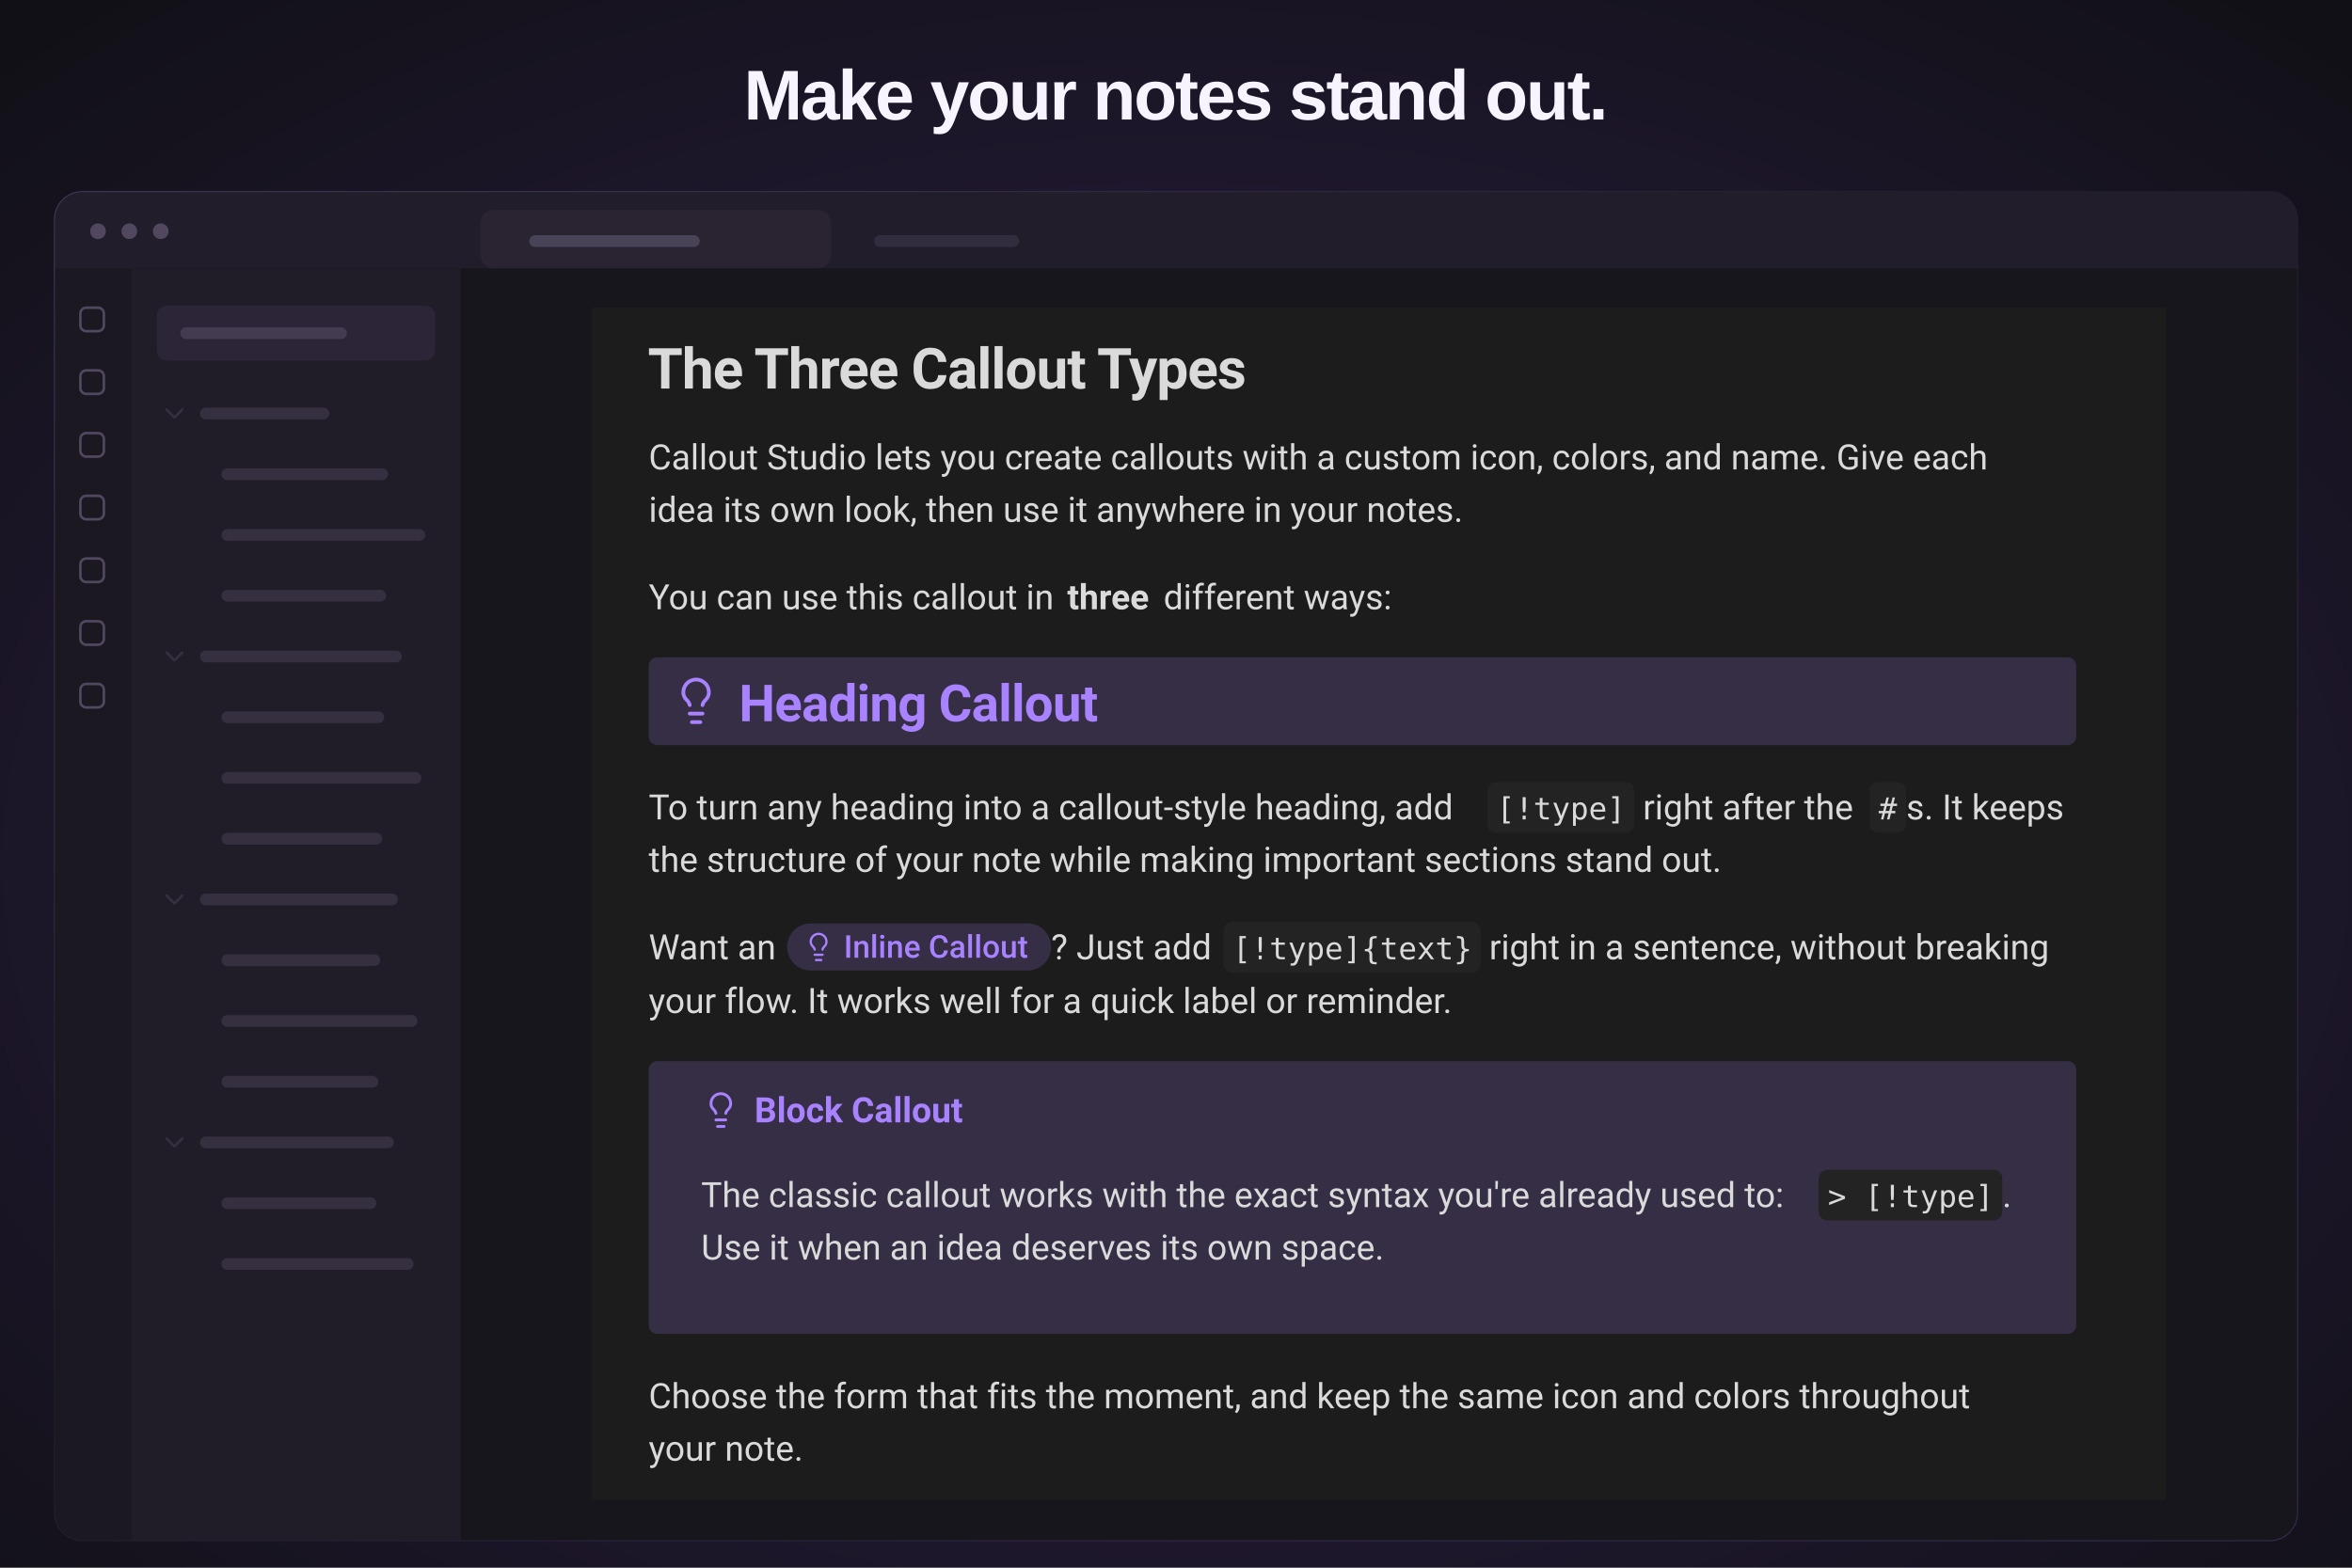
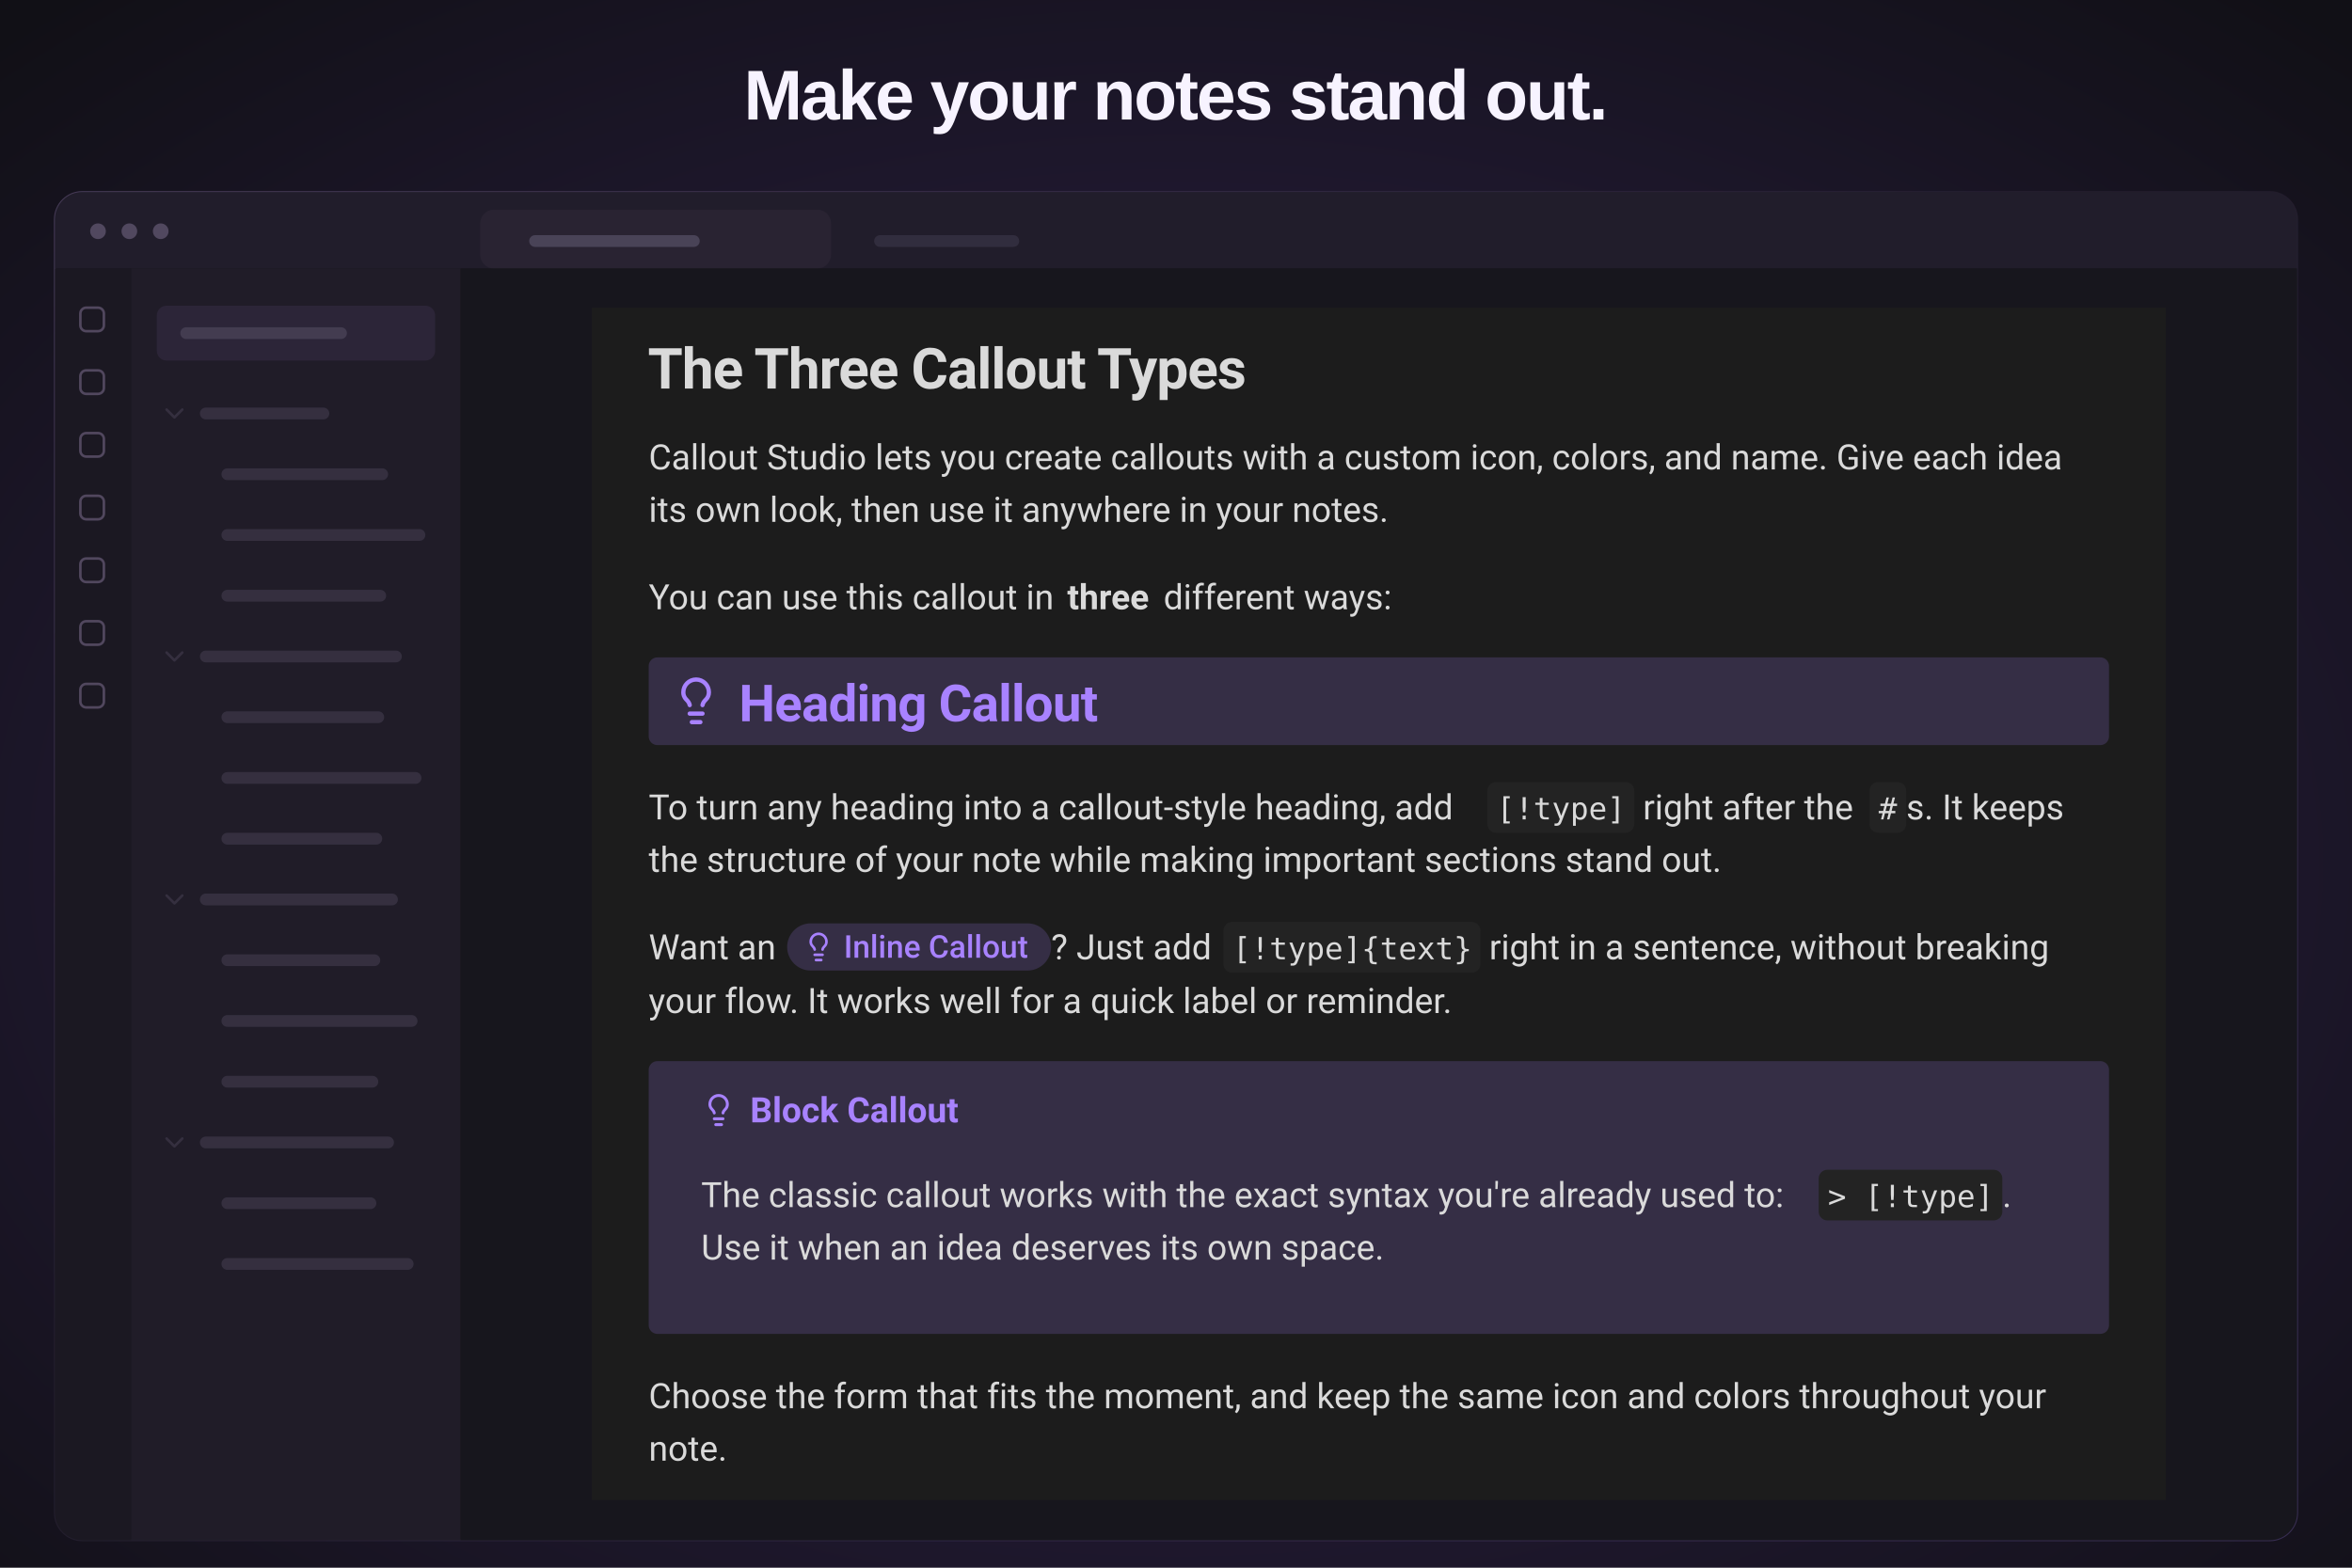
<svg xmlns="http://www.w3.org/2000/svg" width="1200" height="800" viewBox="0 0 1200 800" role="img" aria-labelledby="title description">
  <defs>
    <radialGradient id="ambient" cx="50%" cy="55%" r="72%">
      <stop stop-color="#392565" />
      <stop offset=".5" stop-color="#211932" />
      <stop offset="1" stop-color="#111016" />
    </radialGradient>
    <linearGradient id="rim" x2="1" y2="1">
      <stop stop-color="#75628F" stop-opacity=".5" />
      <stop offset=".45" stop-color="#43384F" stop-opacity=".25" />
      <stop offset="1" stop-color="#8B6DD0" stop-opacity=".3" />
    </linearGradient>
    <clipPath id="workspace">
      <rect x="28" y="98" width="1144" height="688" rx="14" fill="white" />
    </clipPath>
  </defs>
  <rect x="0" y="0" width="1200" height="800" rx="0" fill="url(#ambient)" />
  <text x="600" y="61" font-family="Arial, Helvetica, sans-serif" font-size="36" fill="#F7F3FF" font-weight="700" letter-spacing="-1" text-anchor="middle">Make your notes stand out.</text>
  <rect x="28" y="98" width="1144" height="688" rx="14" fill="#17161d" stroke="url(#rim)" />
  <g clip-path="url(#workspace)">
    <rect x="28" y="98" width="1144" height="39" rx="0" fill="#211D2B" />
    <circle cx="50" cy="118" r="4" fill="#51485F" />
    <circle cx="66" cy="118" r="4" fill="#51485F" />
    <circle cx="82" cy="118" r="4" fill="#51485F" />
    <rect x="245" y="107" width="179" height="30" rx="7" fill="#292332" />
    <rect x="270" y="120" width="87" height="6" rx="3" fill="#514B60" opacity="0.8" />
    <rect x="446" y="120" width="74" height="6" rx="3" fill="#514B60" opacity="0.35" />
    <rect x="28" y="137" width="39" height="649" rx="0" fill="#1B1822" />
    <rect x="67" y="137" width="168" height="649" rx="0" fill="#201C28" />
    <rect x="41" y="157" width="12" height="12" rx="3" fill="none" stroke="#51475E" stroke-width="1.3" />
    <rect x="41" y="189" width="12" height="12" rx="3" fill="none" stroke="#51475E" stroke-width="1.3" />
    <rect x="41" y="221" width="12" height="12" rx="3" fill="none" stroke="#51475E" stroke-width="1.3" />
    <rect x="41" y="253" width="12" height="12" rx="3" fill="none" stroke="#51475E" stroke-width="1.3" />
    <rect x="41" y="285" width="12" height="12" rx="3" fill="none" stroke="#51475E" stroke-width="1.3" />
    <rect x="41" y="317" width="12" height="12" rx="3" fill="none" stroke="#51475E" stroke-width="1.3" />
    <rect x="41" y="349" width="12" height="12" rx="3" fill="none" stroke="#51475E" stroke-width="1.3" />
    <rect x="80" y="156" width="142" height="28" rx="5" fill="#2C2538" />
    <rect x="92" y="167" width="85" height="6" rx="3" fill="#514B60" opacity="0.6" />
    <path d="M85 209l4 4 4-4" fill="none" stroke="#514B60" opacity="0.42" stroke-width="1.3" stroke-linecap="round" stroke-linejoin="round" />
    <rect x="102" y="208" width="66" height="6" rx="3" fill="#514B60" opacity="0.42" />
    <rect x="113" y="239" width="85" height="6" rx="3" fill="#514B60" opacity="0.42" />
    <rect x="113" y="270" width="104" height="6" rx="3" fill="#514B60" opacity="0.42" />
    <rect x="113" y="301" width="84" height="6" rx="3" fill="#514B60" opacity="0.42" />
    <path d="M85 333l4 4 4-4" fill="none" stroke="#514B60" opacity="0.42" stroke-width="1.3" stroke-linecap="round" stroke-linejoin="round" />
    <rect x="102" y="332" width="103" height="6" rx="3" fill="#514B60" opacity="0.42" />
    <rect x="113" y="363" width="83" height="6" rx="3" fill="#514B60" opacity="0.42" />
    <rect x="113" y="394" width="102" height="6" rx="3" fill="#514B60" opacity="0.42" />
    <rect x="113" y="425" width="82" height="6" rx="3" fill="#514B60" opacity="0.42" />
    <path d="M85 457l4 4 4-4" fill="none" stroke="#514B60" opacity="0.42" stroke-width="1.3" stroke-linecap="round" stroke-linejoin="round" />
    <rect x="102" y="456" width="101" height="6" rx="3" fill="#514B60" opacity="0.42" />
    <rect x="113" y="487" width="81" height="6" rx="3" fill="#514B60" opacity="0.42" />
    <rect x="113" y="518" width="100" height="6" rx="3" fill="#514B60" opacity="0.42" />
    <rect x="113" y="549" width="80" height="6" rx="3" fill="#514B60" opacity="0.42" />
    <path d="M85 581l4 4 4-4" fill="none" stroke="#514B60" opacity="0.42" stroke-width="1.3" stroke-linecap="round" stroke-linejoin="round" />
    <rect x="102" y="580" width="99" height="6" rx="3" fill="#514B60" opacity="0.42" />
    <rect x="113" y="611" width="79" height="6" rx="3" fill="#514B60" opacity="0.42" />
    <rect x="113" y="642" width="98" height="6" rx="3" fill="#514B60" opacity="0.42" />
  </g>
  <g clip-path="url(#workspace)">
    <rect x="235" y="137" width="937" height="649" rx="0" fill="#17161d" />
  </g>
  <g transform="translate(301.9615 157) scale(1.115385)">
    <defs>
      <clipPath id="02-notes-clip-1">
-         <rect x="50" y="377.52" width="617" height="80" rx="0" fill="white" />
+         <rect x="50" y="377.52" width="632" height="80" rx="0" fill="white" />
      </clipPath>
      <clipPath id="02-notes-clip-2">
-         <rect x="26" y="344.72" width="653" height="124.8" rx="4" fill="white" />
+         <rect x="26" y="344.72" width="668" height="124.8" rx="4" fill="white" />
      </clipPath>
      <clipPath id="02-notes-clip-3">
        <rect x="0" y="0" width="720" height="545.52" rx="0" fill="white" />
      </clipPath>
    </defs>
    <rect x="0" y="0" width="720" height="546" rx="12" fill="transparent" />
    <rect x="0" y="0" width="720" height="545.52" rx="0" fill="rgb(28, 28, 28)" />
    <g clip-path="url(#02-notes-clip-3)">
      <text x="26" y="37" fill="rgb(218, 218, 218)" font-family="&quot;??&quot;, &quot;??&quot;, ui-sans-serif, -apple-system, &quot;system-ui&quot;, system-ui, &quot;Segoe UI&quot;, &quot;Google Sans Flex&quot;, Roboto, &quot;Inter Variable&quot;, Inter, &quot;Apple Color Emoji&quot;, &quot;Segoe UI Emoji&quot;, &quot;Segoe UI Symbol&quot;, sans-serif" font-size="25.888px" font-weight="700" font-style="normal" direction="ltr" unicode-bidi="embed" letter-spacing="-0.39" textLength="282.76" lengthAdjust="spacing" xml:space="preserve">The Three Callout Types</text>
-       <text x="26" y="74" fill="rgb(218, 218, 218)" font-family="&quot;??&quot;, &quot;??&quot;, ui-sans-serif, -apple-system, &quot;system-ui&quot;, system-ui, &quot;Segoe UI&quot;, &quot;Google Sans Flex&quot;, Roboto, &quot;Inter Variable&quot;, Inter, &quot;Apple Color Emoji&quot;, &quot;Segoe UI Emoji&quot;, &quot;Segoe UI Symbol&quot;, sans-serif" font-size="16px" font-weight="400" font-style="normal" direction="ltr" unicode-bidi="embed" letter-spacing="0" textLength="625.24" lengthAdjust="spacing" xml:space="preserve">Callout Studio lets you create callouts with a custom icon, colors, and name. Give each</text>
-       <text x="26" y="98" fill="rgb(218, 218, 218)" font-family="&quot;??&quot;, &quot;??&quot;, ui-sans-serif, -apple-system, &quot;system-ui&quot;, system-ui, &quot;Segoe UI&quot;, &quot;Google Sans Flex&quot;, Roboto, &quot;Inter Variable&quot;, Inter, &quot;Apple Color Emoji&quot;, &quot;Segoe UI Emoji&quot;, &quot;Segoe UI Symbol&quot;, sans-serif" font-size="16px" font-weight="400" font-style="normal" direction="ltr" unicode-bidi="embed" letter-spacing="0" textLength="381.22" lengthAdjust="spacing" xml:space="preserve">idea its own look, then use it anywhere in your notes.</text>
+       <text x="26" y="74" fill="rgb(218, 218, 218)" font-family="&quot;??&quot;, &quot;??&quot;, ui-sans-serif, -apple-system, &quot;system-ui&quot;, system-ui, &quot;Segoe UI&quot;, &quot;Google Sans Flex&quot;, Roboto, &quot;Inter Variable&quot;, Inter, &quot;Apple Color Emoji&quot;, &quot;Segoe UI Emoji&quot;, &quot;Segoe UI Symbol&quot;, sans-serif" font-size="16px" font-weight="400" font-style="normal" direction="ltr" unicode-bidi="embed" letter-spacing="0" textLength="659.93" lengthAdjust="spacing" xml:space="preserve">Callout Studio lets you create callouts with a custom icon, colors, and name. Give each idea</text>
+       <text x="26" y="98" fill="rgb(218, 218, 218)" font-family="&quot;??&quot;, &quot;??&quot;, ui-sans-serif, -apple-system, &quot;system-ui&quot;, system-ui, &quot;Segoe UI&quot;, &quot;Google Sans Flex&quot;, Roboto, &quot;Inter Variable&quot;, Inter, &quot;Apple Color Emoji&quot;, &quot;Segoe UI Emoji&quot;, &quot;Segoe UI Symbol&quot;, sans-serif" font-size="16px" font-weight="400" font-style="normal" direction="ltr" unicode-bidi="embed" letter-spacing="0" textLength="346.53" lengthAdjust="spacing" xml:space="preserve">its own look, then use it anywhere in your notes.</text>
      <text x="26" y="138" fill="rgb(218, 218, 218)" font-family="&quot;??&quot;, &quot;??&quot;, ui-sans-serif, -apple-system, &quot;system-ui&quot;, system-ui, &quot;Segoe UI&quot;, &quot;Google Sans Flex&quot;, Roboto, &quot;Inter Variable&quot;, Inter, &quot;Apple Color Emoji&quot;, &quot;Segoe UI Emoji&quot;, &quot;Segoe UI Symbol&quot;, sans-serif" font-size="16px" font-weight="400" font-style="normal" direction="ltr" unicode-bidi="embed" letter-spacing="0" textLength="191.49" lengthAdjust="spacing" xml:space="preserve">You can use this callout in </text>
      <text x="217.48" y="138" fill="rgb(218, 218, 218)" font-family="&quot;??&quot;, &quot;??&quot;, ui-sans-serif, -apple-system, &quot;system-ui&quot;, system-ui, &quot;Segoe UI&quot;, &quot;Google Sans Flex&quot;, Roboto, &quot;Inter Variable&quot;, Inter, &quot;Apple Color Emoji&quot;, &quot;Segoe UI Emoji&quot;, &quot;Segoe UI Symbol&quot;, sans-serif" font-size="16px" font-weight="600" font-style="normal" direction="ltr" unicode-bidi="embed" letter-spacing="0" textLength="40.04" lengthAdjust="spacing" xml:space="preserve">three</text>
      <text x="257.52" y="138" fill="rgb(218, 218, 218)" font-family="&quot;??&quot;, &quot;??&quot;, ui-sans-serif, -apple-system, &quot;system-ui&quot;, system-ui, &quot;Segoe UI&quot;, &quot;Google Sans Flex&quot;, Roboto, &quot;Inter Variable&quot;, Inter, &quot;Apple Color Emoji&quot;, &quot;Segoe UI Emoji&quot;, &quot;Segoe UI Symbol&quot;, sans-serif" font-size="16px" font-weight="400" font-style="normal" direction="ltr" unicode-bidi="embed" letter-spacing="0" textLength="110.55" lengthAdjust="spacing" xml:space="preserve"> different ways:</text>
-       <rect x="26" y="160" width="653" height="40.14" rx="4" fill="rgba(160.01, 122.99, 243.99, 0.19)" />
-       <g fill="none" stroke="rgb(168, 130, 255)" stroke-width="1.75px" stroke-linecap="round" stroke-linejoin="round" fill-rule="nonzero" clip-rule="nonzero" opacity="1" transform="matrix(0.9746094 0 0 0.9746094 36 168.183)">
-         <path d="M15 14c.2-1 .7-1.7 1.5-2.5 1-.9 1.5-2.2 1.5-3.5A6 6 0 0 0 6 8c0 1 .2 2.2 1.5 3.5.7.7 1.3 1.5 1.5 2.5" fill="none" stroke="rgb(168, 130, 255)" stroke-width="1.75px" stroke-linecap="round" stroke-linejoin="round" fill-rule="nonzero" clip-rule="nonzero" opacity="1" />
-         <path d="M9 18h6" fill="none" stroke="rgb(168, 130, 255)" stroke-width="1.75px" stroke-linecap="round" stroke-linejoin="round" fill-rule="nonzero" clip-rule="nonzero" opacity="1" />
-         <path d="M10 22h4" fill="none" stroke="rgb(168, 130, 255)" stroke-width="1.75px" stroke-linecap="round" stroke-linejoin="round" fill-rule="nonzero" clip-rule="nonzero" opacity="1" />
+       <rect x="26" y="160" width="668" height="40.14" rx="4" fill="rgba(160.01, 122.99, 243.99, 0.19)" />
+       <g fill="none" stroke="rgb(168, 130, 255)" stroke-width="2px" stroke-linecap="round" stroke-linejoin="round" fill-rule="nonzero" clip-rule="nonzero" opacity="1" transform="matrix(0.9746094 0 0 0.9746094 36 168.183)">
+         <path d="M15 14c.2-1 .7-1.7 1.5-2.5 1-.9 1.5-2.2 1.5-3.5A6 6 0 0 0 6 8c0 1 .2 2.2 1.5 3.5.7.7 1.3 1.5 1.5 2.5" fill="none" stroke="rgb(168, 130, 255)" stroke-width="2px" stroke-linecap="round" stroke-linejoin="round" fill-rule="nonzero" clip-rule="nonzero" opacity="1" />
+         <path d="M9 18h6" fill="none" stroke="rgb(168, 130, 255)" stroke-width="2px" stroke-linecap="round" stroke-linejoin="round" fill-rule="nonzero" clip-rule="nonzero" opacity="1" />
+         <path d="M10 22h4" fill="none" stroke="rgb(168, 130, 255)" stroke-width="2px" stroke-linecap="round" stroke-linejoin="round" fill-rule="nonzero" clip-rule="nonzero" opacity="1" />
      </g>
      <text x="67.56" y="189.23" fill="rgb(168, 130, 255)" font-family="&quot;??&quot;, &quot;??&quot;, ui-sans-serif, -apple-system, &quot;system-ui&quot;, system-ui, &quot;Segoe UI&quot;, &quot;Google Sans Flex&quot;, Roboto, &quot;Inter Variable&quot;, Inter, &quot;Apple Color Emoji&quot;, &quot;Segoe UI Emoji&quot;, &quot;Segoe UI Symbol&quot;, sans-serif" font-size="23.392px" font-weight="680" font-style="normal" direction="ltr" unicode-bidi="embed" letter-spacing="-0.26" textLength="169.72" lengthAdjust="spacing" xml:space="preserve">Heading Callout</text>
      <text x="26" y="234.14" fill="rgb(218, 218, 218)" font-family="&quot;??&quot;, &quot;??&quot;, ui-sans-serif, -apple-system, &quot;system-ui&quot;, system-ui, &quot;Segoe UI&quot;, &quot;Google Sans Flex&quot;, Roboto, &quot;Inter Variable&quot;, Inter, &quot;Apple Color Emoji&quot;, &quot;Segoe UI Emoji&quot;, &quot;Segoe UI Symbol&quot;, sans-serif" font-size="16px" font-weight="400" font-style="normal" direction="ltr" unicode-bidi="embed" letter-spacing="0" textLength="383.63" lengthAdjust="spacing" xml:space="preserve">To turn any heading into a callout-style heading, add </text>
      <rect x="409.63" y="217.05" width="67.19" height="23.19" rx="4" fill="rgb(35, 35, 35)" />
      <text x="413.81" y="234.14" fill="rgb(218, 218, 218)" font-family="&quot;??&quot;, &quot;??&quot;, ui-monospace, SFMono-Regular, &quot;Cascadia Mono&quot;, &quot;Roboto Mono&quot;, &quot;DejaVu Sans Mono&quot;, &quot;Liberation Mono&quot;, Menlo, Monaco, Consolas, &quot;Source Code Pro&quot;, monospace" font-size="14px" font-weight="400" font-style="normal" direction="ltr" unicode-bidi="embed" letter-spacing="0" textLength="58.82" lengthAdjust="spacing" xml:space="preserve">[!type]</text>
      <text x="476.81" y="234.14" fill="rgb(218, 218, 218)" font-family="&quot;??&quot;, &quot;??&quot;, ui-sans-serif, -apple-system, &quot;system-ui&quot;, system-ui, &quot;Segoe UI&quot;, &quot;Google Sans Flex&quot;, Roboto, &quot;Inter Variable&quot;, Inter, &quot;Apple Color Emoji&quot;, &quot;Segoe UI Emoji&quot;, &quot;Segoe UI Symbol&quot;, sans-serif" font-size="16px" font-weight="400" font-style="normal" direction="ltr" unicode-bidi="embed" letter-spacing="0" textLength="107.63" lengthAdjust="spacing" xml:space="preserve"> right after the </text>
      <rect x="584.44" y="217.05" width="16.78" height="23.19" rx="4" fill="rgb(35, 35, 35)" />
      <text x="588.63" y="234.14" fill="rgb(218, 218, 218)" font-family="&quot;??&quot;, &quot;??&quot;, ui-monospace, SFMono-Regular, &quot;Cascadia Mono&quot;, &quot;Roboto Mono&quot;, &quot;DejaVu Sans Mono&quot;, &quot;Liberation Mono&quot;, Menlo, Monaco, Consolas, &quot;Source Code Pro&quot;, monospace" font-size="14px" font-weight="400" font-style="normal" direction="ltr" unicode-bidi="embed" letter-spacing="0" textLength="8.41" lengthAdjust="spacing" xml:space="preserve">#</text>
      <text x="601.22" y="234.14" fill="rgb(218, 218, 218)" font-family="&quot;??&quot;, &quot;??&quot;, ui-sans-serif, -apple-system, &quot;system-ui&quot;, system-ui, &quot;Segoe UI&quot;, &quot;Google Sans Flex&quot;, Roboto, &quot;Inter Variable&quot;, Inter, &quot;Apple Color Emoji&quot;, &quot;Segoe UI Emoji&quot;, &quot;Segoe UI Symbol&quot;, sans-serif" font-size="16px" font-weight="400" font-style="normal" direction="ltr" unicode-bidi="embed" letter-spacing="0" textLength="73.5" lengthAdjust="spacing" xml:space="preserve">s. It keeps</text>
      <text x="26" y="258.14" fill="rgb(218, 218, 218)" font-family="&quot;??&quot;, &quot;??&quot;, ui-sans-serif, -apple-system, &quot;system-ui&quot;, system-ui, &quot;Segoe UI&quot;, &quot;Google Sans Flex&quot;, Roboto, &quot;Inter Variable&quot;, Inter, &quot;Apple Color Emoji&quot;, &quot;Segoe UI Emoji&quot;, &quot;Segoe UI Symbol&quot;, sans-serif" font-size="16px" font-weight="400" font-style="normal" direction="ltr" unicode-bidi="embed" letter-spacing="0" textLength="500.29" lengthAdjust="spacing" xml:space="preserve">the structure of your note while making important sections stand out.</text>
      <text x="26" y="298.14" fill="rgb(218, 218, 218)" font-family="&quot;??&quot;, &quot;??&quot;, ui-sans-serif, -apple-system, &quot;system-ui&quot;, system-ui, &quot;Segoe UI&quot;, &quot;Google Sans Flex&quot;, Roboto, &quot;Inter Variable&quot;, Inter, &quot;Apple Color Emoji&quot;, &quot;Segoe UI Emoji&quot;, &quot;Segoe UI Symbol&quot;, sans-serif" font-size="16px" font-weight="400" font-style="normal" direction="ltr" unicode-bidi="embed" letter-spacing="0" textLength="63.35" lengthAdjust="spacing" xml:space="preserve">Want an </text>
      <rect x="89.34" y="281.69" width="120.73" height="21.59" rx="10.8" fill="rgba(160.01, 122.99, 243.99, 0.19)" />
-       <g fill="none" stroke="rgb(168, 130, 255)" stroke-width="1.75px" stroke-linecap="round" stroke-linejoin="round" fill-rule="nonzero" clip-rule="nonzero" opacity="1" transform="matrix(0.5996094 0 0 0.5996094 96.53125 285.2812)">
-         <path d="M15 14c.2-1 .7-1.7 1.5-2.5 1-.9 1.5-2.2 1.5-3.5A6 6 0 0 0 6 8c0 1 .2 2.2 1.5 3.5.7.7 1.3 1.5 1.5 2.5" fill="none" stroke="rgb(168, 130, 255)" stroke-width="1.75px" stroke-linecap="round" stroke-linejoin="round" fill-rule="nonzero" clip-rule="nonzero" opacity="1" />
-         <path d="M9 18h6" fill="none" stroke="rgb(168, 130, 255)" stroke-width="1.75px" stroke-linecap="round" stroke-linejoin="round" fill-rule="nonzero" clip-rule="nonzero" opacity="1" />
-         <path d="M10 22h4" fill="none" stroke="rgb(168, 130, 255)" stroke-width="1.75px" stroke-linecap="round" stroke-linejoin="round" fill-rule="nonzero" clip-rule="nonzero" opacity="1" />
+       <g fill="none" stroke="rgb(168, 130, 255)" stroke-width="2px" stroke-linecap="round" stroke-linejoin="round" fill-rule="nonzero" clip-rule="nonzero" opacity="1" transform="matrix(0.5996094 0 0 0.5996094 96.53125 285.2812)">
+         <path d="M15 14c.2-1 .7-1.7 1.5-2.5 1-.9 1.5-2.2 1.5-3.5A6 6 0 0 0 6 8c0 1 .2 2.2 1.5 3.5.7.7 1.3 1.5 1.5 2.5" fill="none" stroke="rgb(168, 130, 255)" stroke-width="2px" stroke-linecap="round" stroke-linejoin="round" fill-rule="nonzero" clip-rule="nonzero" opacity="1" />
+         <path d="M9 18h6" fill="none" stroke="rgb(168, 130, 255)" stroke-width="2px" stroke-linecap="round" stroke-linejoin="round" fill-rule="nonzero" clip-rule="nonzero" opacity="1" />
+         <path d="M10 22h4" fill="none" stroke="rgb(168, 130, 255)" stroke-width="2px" stroke-linecap="round" stroke-linejoin="round" fill-rule="nonzero" clip-rule="nonzero" opacity="1" />
      </g>
      <text x="115.23" y="297.41" fill="rgb(168, 130, 255)" font-family="&quot;??&quot;, &quot;??&quot;, ui-sans-serif, -apple-system, &quot;system-ui&quot;, system-ui, &quot;Segoe UI&quot;, &quot;Google Sans Flex&quot;, Roboto, &quot;Inter Variable&quot;, Inter, &quot;Apple Color Emoji&quot;, &quot;Segoe UI Emoji&quot;, &quot;Segoe UI Symbol&quot;, sans-serif" font-size="14.4px" font-weight="500" font-style="normal" direction="ltr" unicode-bidi="embed" letter-spacing="0" textLength="87.66" lengthAdjust="spacing" xml:space="preserve">Inline Callout</text>
      <text x="210.08" y="298.14" fill="rgb(218, 218, 218)" font-family="&quot;??&quot;, &quot;??&quot;, ui-sans-serif, -apple-system, &quot;system-ui&quot;, system-ui, &quot;Segoe UI&quot;, &quot;Google Sans Flex&quot;, Roboto, &quot;Inter Variable&quot;, Inter, &quot;Apple Color Emoji&quot;, &quot;Segoe UI Emoji&quot;, &quot;Segoe UI Symbol&quot;, sans-serif" font-size="16px" font-weight="400" font-style="normal" direction="ltr" unicode-bidi="embed" letter-spacing="0" textLength="78.81" lengthAdjust="spacing" xml:space="preserve">? Just add </text>
      <rect x="288.89" y="281.05" width="117.59" height="23.19" rx="4" fill="rgb(35, 35, 35)" />
      <text x="293.08" y="298.14" fill="rgb(218, 218, 218)" font-family="&quot;??&quot;, &quot;??&quot;, ui-monospace, SFMono-Regular, &quot;Cascadia Mono&quot;, &quot;Roboto Mono&quot;, &quot;DejaVu Sans Mono&quot;, &quot;Liberation Mono&quot;, Menlo, Monaco, Consolas, &quot;Source Code Pro&quot;, monospace" font-size="14px" font-weight="400" font-style="normal" direction="ltr" unicode-bidi="embed" letter-spacing="0" textLength="109.22" lengthAdjust="spacing" xml:space="preserve">[!type]{text}</text>
      <text x="406.48" y="298.14" fill="rgb(218, 218, 218)" font-family="&quot;??&quot;, &quot;??&quot;, ui-sans-serif, -apple-system, &quot;system-ui&quot;, system-ui, &quot;Segoe UI&quot;, &quot;Google Sans Flex&quot;, Roboto, &quot;Inter Variable&quot;, Inter, &quot;Apple Color Emoji&quot;, &quot;Segoe UI Emoji&quot;, &quot;Segoe UI Symbol&quot;, sans-serif" font-size="16px" font-weight="400" font-style="normal" direction="ltr" unicode-bidi="embed" letter-spacing="0" textLength="267.69" lengthAdjust="spacing" xml:space="preserve"> right in a sentence, without breaking</text>
      <text x="26" y="322.72" fill="rgb(218, 218, 218)" font-family="&quot;??&quot;, &quot;??&quot;, ui-sans-serif, -apple-system, &quot;system-ui&quot;, system-ui, &quot;Segoe UI&quot;, &quot;Google Sans Flex&quot;, Roboto, &quot;Inter Variable&quot;, Inter, &quot;Apple Color Emoji&quot;, &quot;Segoe UI Emoji&quot;, &quot;Segoe UI Symbol&quot;, sans-serif" font-size="16px" font-weight="400" font-style="normal" direction="ltr" unicode-bidi="embed" letter-spacing="0" textLength="372.74" lengthAdjust="spacing" xml:space="preserve">your flow. It works well for a quick label or reminder.</text>
-       <rect x="26" y="344.72" width="653" height="124.8" rx="4" fill="rgba(160.01, 122.99, 243.99, 0.19)" />
+       <rect x="26" y="344.72" width="668" height="124.8" rx="4" fill="rgba(160.01, 122.99, 243.99, 0.19)" />
      <g clip-path="url(#02-notes-clip-2)">
-         <g fill="none" stroke="rgb(168, 130, 255)" stroke-width="1.75px" stroke-linecap="round" stroke-linejoin="round" fill-rule="nonzero" clip-rule="nonzero" opacity="1" transform="matrix(0.75 0 0 0.75 50 358.1094)">
-           <path d="M15 14c.2-1 .7-1.7 1.5-2.5 1-.9 1.5-2.2 1.5-3.5A6 6 0 0 0 6 8c0 1 .2 2.2 1.5 3.5.7.7 1.3 1.5 1.5 2.5" fill="none" stroke="rgb(168, 130, 255)" stroke-width="1.75px" stroke-linecap="round" stroke-linejoin="round" fill-rule="nonzero" clip-rule="nonzero" opacity="1" />
-           <path d="M9 18h6" fill="none" stroke="rgb(168, 130, 255)" stroke-width="1.75px" stroke-linecap="round" stroke-linejoin="round" fill-rule="nonzero" clip-rule="nonzero" opacity="1" />
-           <path d="M10 22h4" fill="none" stroke="rgb(168, 130, 255)" stroke-width="1.75px" stroke-linecap="round" stroke-linejoin="round" fill-rule="nonzero" clip-rule="nonzero" opacity="1" />
+         <g fill="none" stroke="rgb(168, 130, 255)" stroke-width="2px" stroke-linecap="round" stroke-linejoin="round" fill-rule="nonzero" clip-rule="nonzero" opacity="1" transform="matrix(0.6666667 0 0 0.6666667 50 359.1094)">
+           <path d="M15 14c.2-1 .7-1.7 1.5-2.5 1-.9 1.5-2.2 1.5-3.5A6 6 0 0 0 6 8c0 1 .2 2.2 1.5 3.5.7.7 1.3 1.5 1.5 2.5" fill="none" stroke="rgb(168, 130, 255)" stroke-width="2px" stroke-linecap="round" stroke-linejoin="round" fill-rule="nonzero" clip-rule="nonzero" opacity="1" />
+           <path d="M9 18h6" fill="none" stroke="rgb(168, 130, 255)" stroke-width="2px" stroke-linecap="round" stroke-linejoin="round" fill-rule="nonzero" clip-rule="nonzero" opacity="1" />
+           <path d="M10 22h4" fill="none" stroke="rgb(168, 130, 255)" stroke-width="2px" stroke-linecap="round" stroke-linejoin="round" fill-rule="nonzero" clip-rule="nonzero" opacity="1" />
        </g>
-         <text x="74.39" y="372.72" fill="rgb(168, 130, 255)" font-family="&quot;??&quot;, &quot;??&quot;, ui-sans-serif, -apple-system, &quot;system-ui&quot;, system-ui, &quot;Segoe UI&quot;, &quot;Google Sans Flex&quot;, Roboto, &quot;Inter Variable&quot;, Inter, &quot;Apple Color Emoji&quot;, &quot;Segoe UI Emoji&quot;, &quot;Segoe UI Symbol&quot;, sans-serif" font-size="16px" font-weight="600" font-style="normal" direction="ltr" unicode-bidi="embed" letter-spacing="0" textLength="99.75" lengthAdjust="spacing" xml:space="preserve">Block Callout</text>
+         <text x="72.39" y="372.72" fill="rgb(168, 130, 255)" font-family="&quot;??&quot;, &quot;??&quot;, ui-sans-serif, -apple-system, &quot;system-ui&quot;, system-ui, &quot;Segoe UI&quot;, &quot;Google Sans Flex&quot;, Roboto, &quot;Inter Variable&quot;, Inter, &quot;Apple Color Emoji&quot;, &quot;Segoe UI Emoji&quot;, &quot;Segoe UI Symbol&quot;, sans-serif" font-size="16px" font-weight="600" font-style="normal" direction="ltr" unicode-bidi="embed" letter-spacing="0" textLength="99.75" lengthAdjust="spacing" xml:space="preserve">Block Callout</text>
        <g clip-path="url(#02-notes-clip-1)">
          <text x="50" y="411.52" fill="rgb(218, 218, 218)" font-family="&quot;??&quot;, &quot;??&quot;, ui-sans-serif, -apple-system, &quot;system-ui&quot;, system-ui, &quot;Segoe UI&quot;, &quot;Google Sans Flex&quot;, Roboto, &quot;Inter Variable&quot;, Inter, &quot;Apple Color Emoji&quot;, &quot;Segoe UI Emoji&quot;, &quot;Segoe UI Symbol&quot;, sans-serif" font-size="16px" font-weight="400" font-style="normal" direction="ltr" unicode-bidi="embed" letter-spacing="0" textLength="511.19" lengthAdjust="spacing" xml:space="preserve">The classic callout works with the exact syntax you're already used to: </text>
          <rect x="561.19" y="394.42" width="84" height="23.19" rx="4" fill="rgb(35, 35, 35)" />
          <text x="565.38" y="411.52" fill="rgb(218, 218, 218)" font-family="&quot;??&quot;, &quot;??&quot;, ui-monospace, SFMono-Regular, &quot;Cascadia Mono&quot;, &quot;Roboto Mono&quot;, &quot;DejaVu Sans Mono&quot;, &quot;Liberation Mono&quot;, Menlo, Monaco, Consolas, &quot;Source Code Pro&quot;, monospace" font-size="14px" font-weight="400" font-style="normal" direction="ltr" unicode-bidi="embed" letter-spacing="0" textLength="75.62" lengthAdjust="spacing" xml:space="preserve">&gt; [!type]</text>
          <text x="645.19" y="411.52" fill="rgb(218, 218, 218)" font-family="&quot;??&quot;, &quot;??&quot;, ui-sans-serif, -apple-system, &quot;system-ui&quot;, system-ui, &quot;Segoe UI&quot;, &quot;Google Sans Flex&quot;, Roboto, &quot;Inter Variable&quot;, Inter, &quot;Apple Color Emoji&quot;, &quot;Segoe UI Emoji&quot;, &quot;Segoe UI Symbol&quot;, sans-serif" font-size="16px" font-weight="400" font-style="normal" direction="ltr" unicode-bidi="embed" letter-spacing="0" textLength="4.44" lengthAdjust="spacing" xml:space="preserve">.</text>
          <text x="50" y="435.52" fill="rgb(218, 218, 218)" font-family="&quot;??&quot;, &quot;??&quot;, ui-sans-serif, -apple-system, &quot;system-ui&quot;, system-ui, &quot;Segoe UI&quot;, &quot;Google Sans Flex&quot;, Roboto, &quot;Inter Variable&quot;, Inter, &quot;Apple Color Emoji&quot;, &quot;Segoe UI Emoji&quot;, &quot;Segoe UI Symbol&quot;, sans-serif" font-size="16px" font-weight="400" font-style="normal" direction="ltr" unicode-bidi="embed" letter-spacing="0" textLength="319.03" lengthAdjust="spacing" xml:space="preserve">Use it when an idea deserves its own space.</text>
        </g>
      </g>
-       <text x="26" y="503.52" fill="rgb(218, 218, 218)" font-family="&quot;??&quot;, &quot;??&quot;, ui-sans-serif, -apple-system, &quot;system-ui&quot;, system-ui, &quot;Segoe UI&quot;, &quot;Google Sans Flex&quot;, Roboto, &quot;Inter Variable&quot;, Inter, &quot;Apple Color Emoji&quot;, &quot;Segoe UI Emoji&quot;, &quot;Segoe UI Symbol&quot;, sans-serif" font-size="16px" font-weight="400" font-style="normal" direction="ltr" unicode-bidi="embed" letter-spacing="0" textLength="616.95" lengthAdjust="spacing" xml:space="preserve">Choose the form that fits the moment, and keep the same icon and colors throughout</text>
-       <text x="26" y="527.52" fill="rgb(218, 218, 218)" font-family="&quot;??&quot;, &quot;??&quot;, ui-sans-serif, -apple-system, &quot;system-ui&quot;, system-ui, &quot;Segoe UI&quot;, &quot;Google Sans Flex&quot;, Roboto, &quot;Inter Variable&quot;, Inter, &quot;Apple Color Emoji&quot;, &quot;Segoe UI Emoji&quot;, &quot;Segoe UI Symbol&quot;, sans-serif" font-size="16px" font-weight="400" font-style="normal" direction="ltr" unicode-bidi="embed" letter-spacing="0" textLength="73.01" lengthAdjust="spacing" xml:space="preserve">your note.</text>
+       <text x="26" y="503.52" fill="rgb(218, 218, 218)" font-family="&quot;??&quot;, &quot;??&quot;, ui-sans-serif, -apple-system, &quot;system-ui&quot;, system-ui, &quot;Segoe UI&quot;, &quot;Google Sans Flex&quot;, Roboto, &quot;Inter Variable&quot;, Inter, &quot;Apple Color Emoji&quot;, &quot;Segoe UI Emoji&quot;, &quot;Segoe UI Symbol&quot;, sans-serif" font-size="16px" font-weight="400" font-style="normal" direction="ltr" unicode-bidi="embed" letter-spacing="0" textLength="653.16" lengthAdjust="spacing" xml:space="preserve">Choose the form that fits the moment, and keep the same icon and colors throughout your</text>
+       <text x="26" y="527.52" fill="rgb(218, 218, 218)" font-family="&quot;??&quot;, &quot;??&quot;, ui-sans-serif, -apple-system, &quot;system-ui&quot;, system-ui, &quot;Segoe UI&quot;, &quot;Google Sans Flex&quot;, Roboto, &quot;Inter Variable&quot;, Inter, &quot;Apple Color Emoji&quot;, &quot;Segoe UI Emoji&quot;, &quot;Segoe UI Symbol&quot;, sans-serif" font-size="16px" font-weight="400" font-style="normal" direction="ltr" unicode-bidi="embed" letter-spacing="0" textLength="36.82" lengthAdjust="spacing" xml:space="preserve">note.</text>
    </g>
  </g>
</svg>
